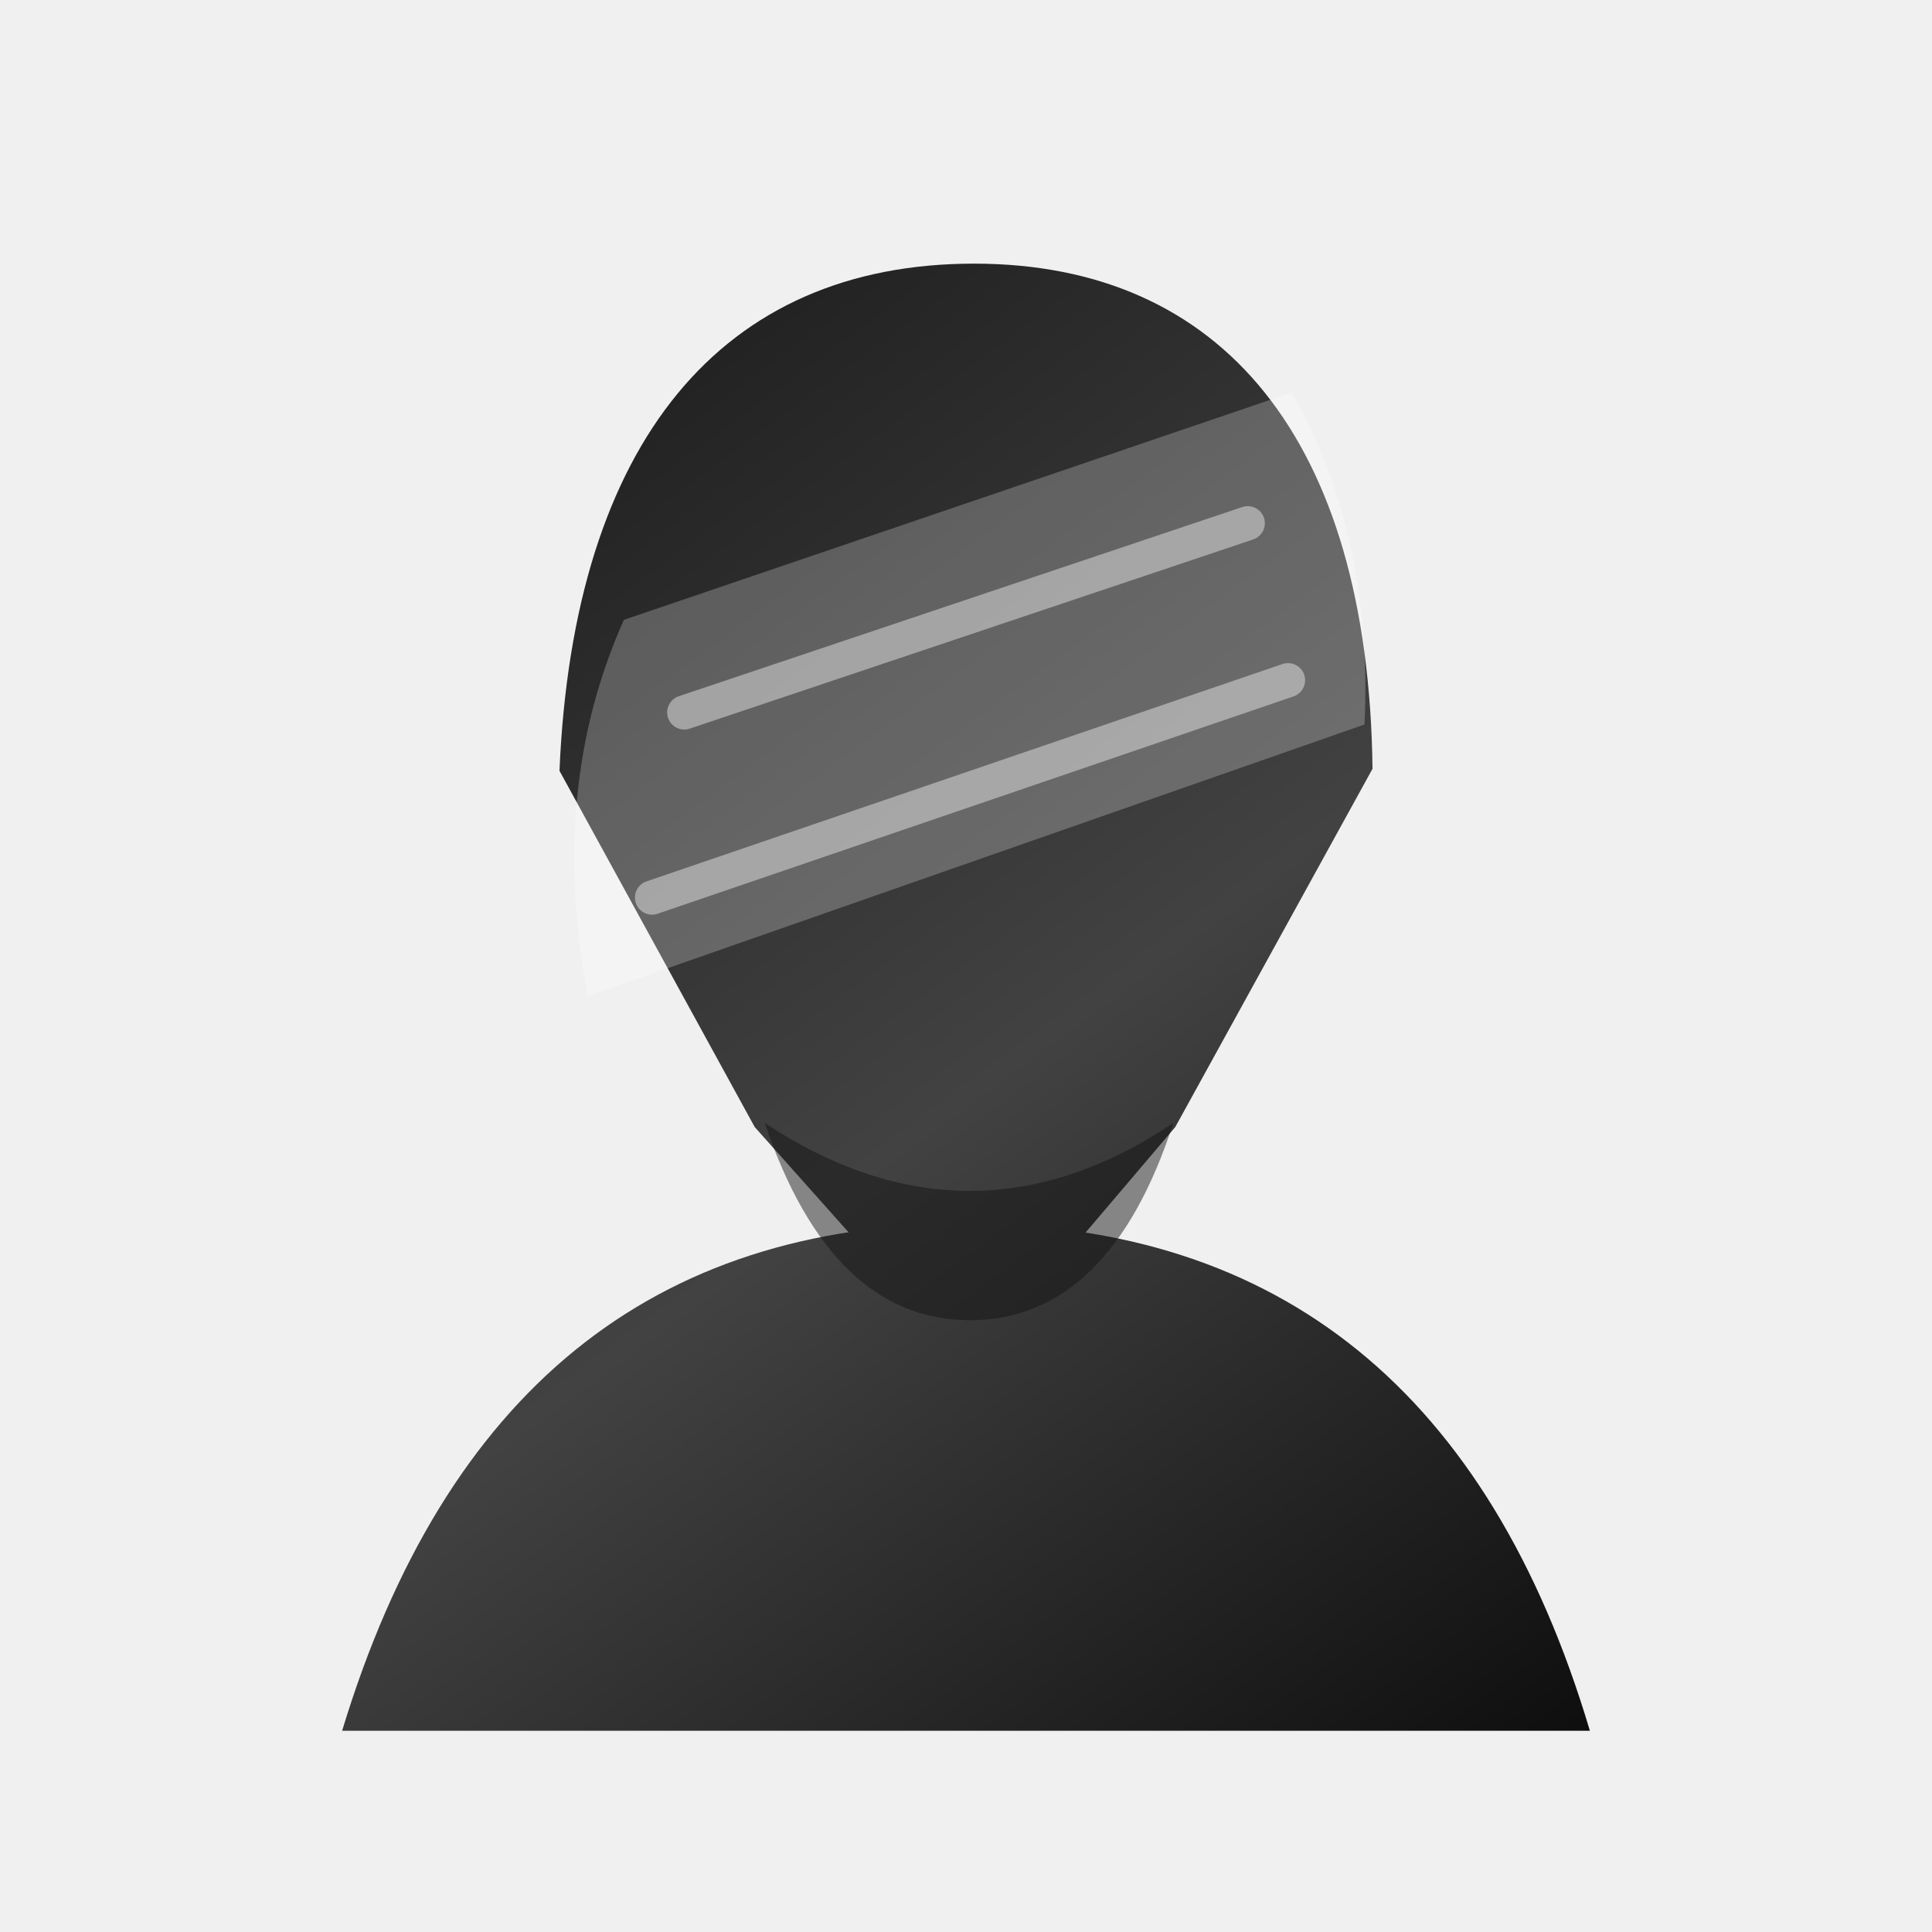
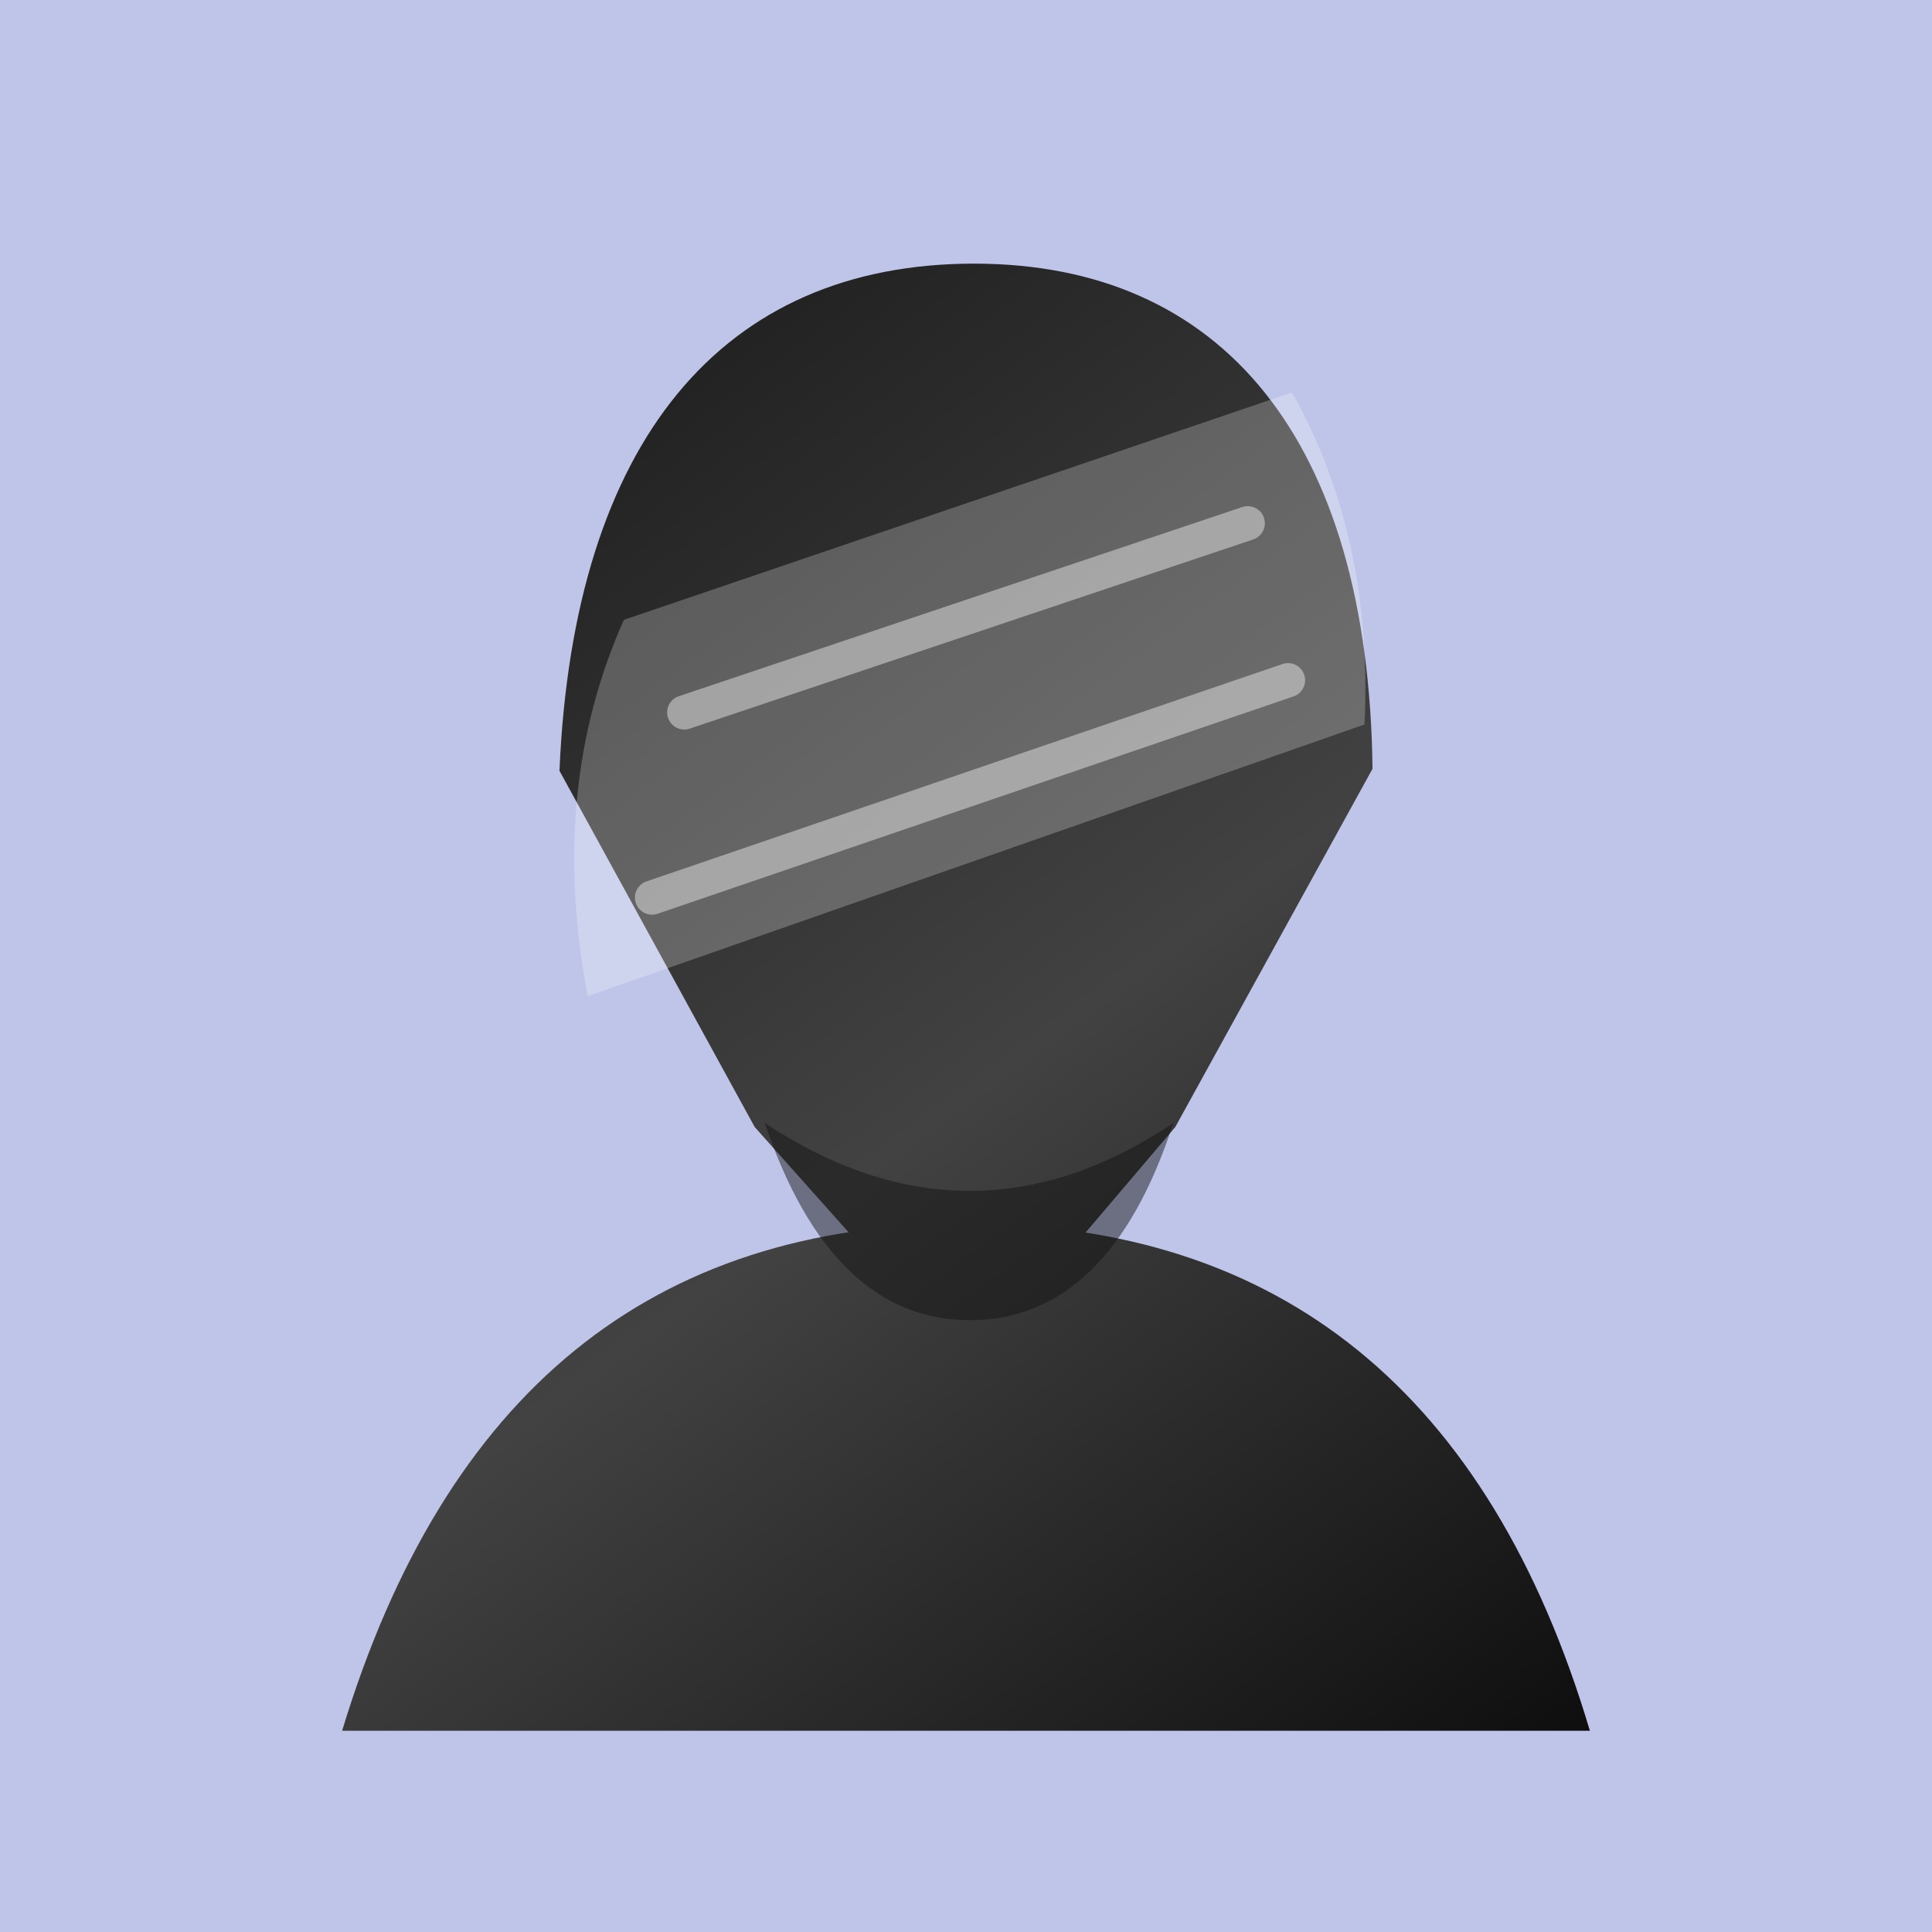
<svg xmlns="http://www.w3.org/2000/svg" viewBox="0 0 96 96" role="img">
  <defs>
    <linearGradient id="g" x1="19" x2="78" y1="8" y2="88" gradientUnits="userSpaceOnUse">
      <stop offset="0" stop-color="#141414" />
      <stop offset=".55" stop-color="#424242" />
      <stop offset="1" stop-color="#0d0d0d" />
    </linearGradient>
  </defs>
+   <rect width="96" height="96" fill="#bfc5e8" />
  <path fill="url(#g)" d="M17 86c5.1-16.8 15.4-25.2 31-25.2S74 69.2 79 86H17Z" />
  <path fill="url(#g)" d="M27.8 38.3c.7-16.4 8.1-25.2 20.6-25.2 12.3 0 19.6 8.7 19.8 25.1L58.4 56 48.2 68 37.5 56 27.8 38.3Z" />
  <path fill="#fff" opacity=".24" d="M31 30.8 64.2 19.5c2.7 4.8 3.9 10.3 3.6 16.5L29.2 49.5c-1.3-6.9-.7-13.1 1.8-18.7Z" />
  <path fill="#111" opacity=".48" d="M38 55.8c6.8 4.5 13.6 4.5 20.3 0-2.1 6.5-5.5 9.8-10.1 9.8-4.6 0-8-3.3-10.2-9.8Z" />
  <path fill="none" stroke="#fff" stroke-width="1.7" stroke-linecap="round" opacity=".42" d="M34 35.4 62 26M32.4 44.6 64 33.8" />
</svg>
